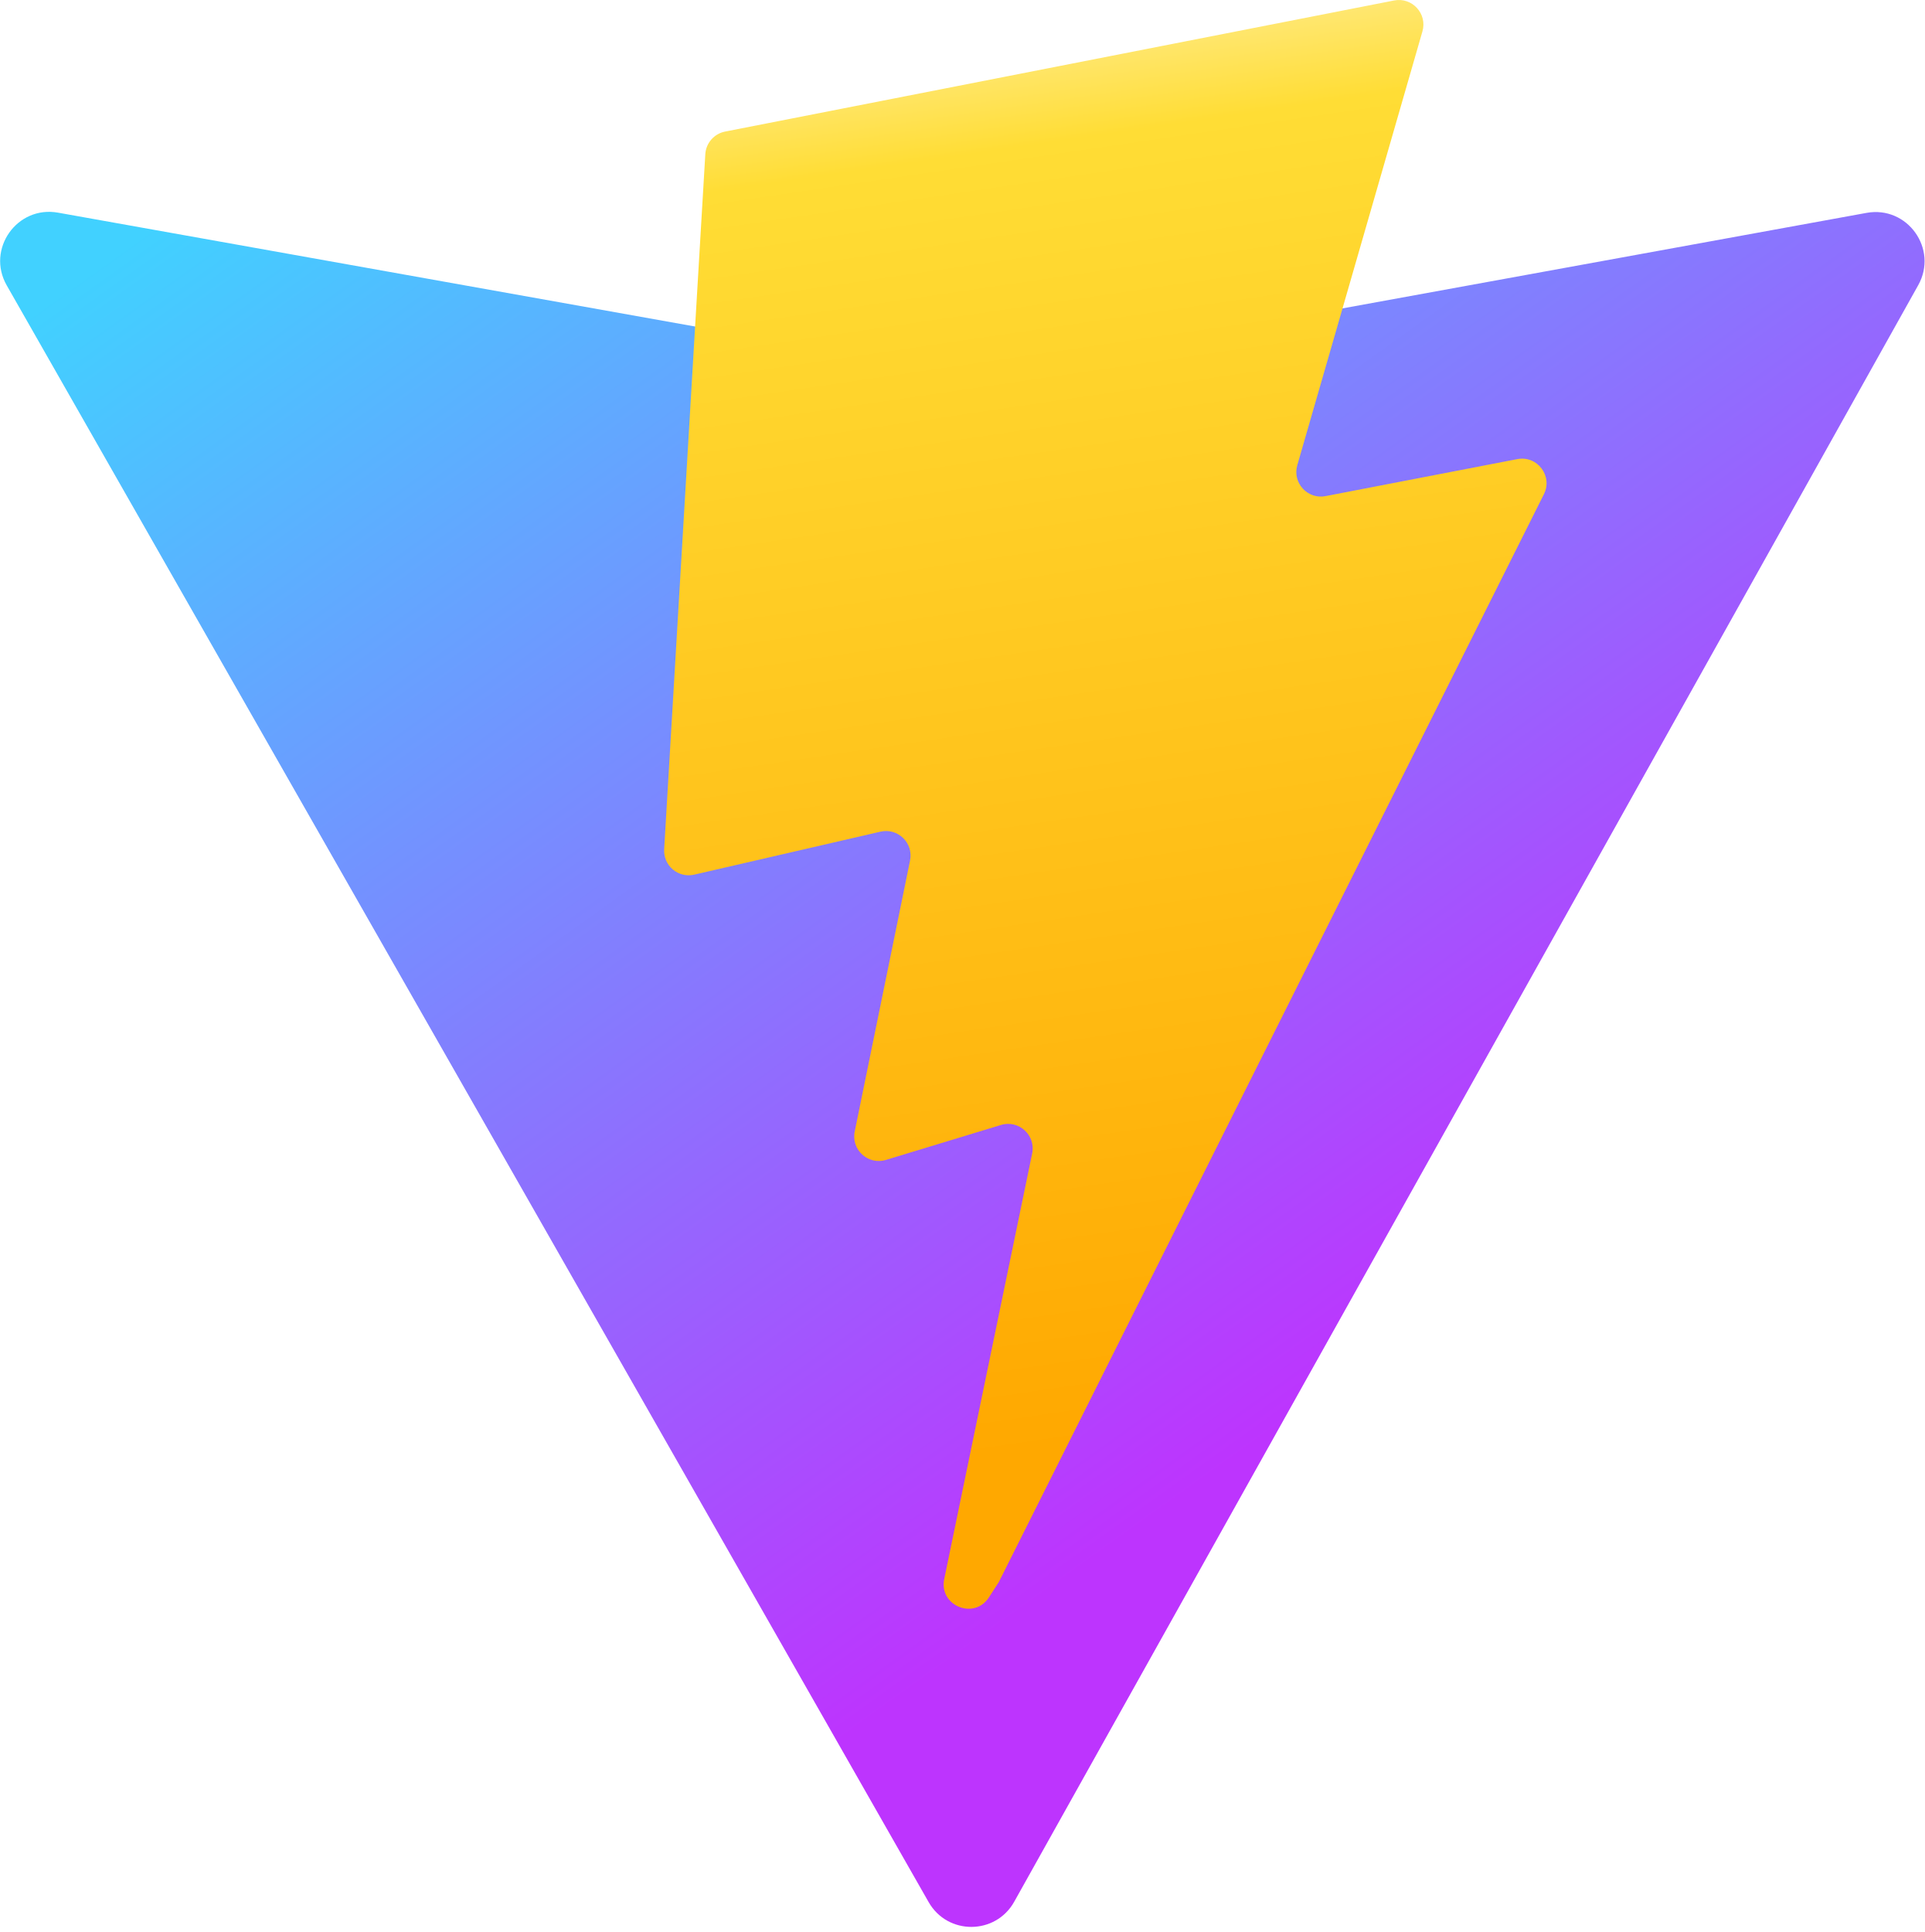
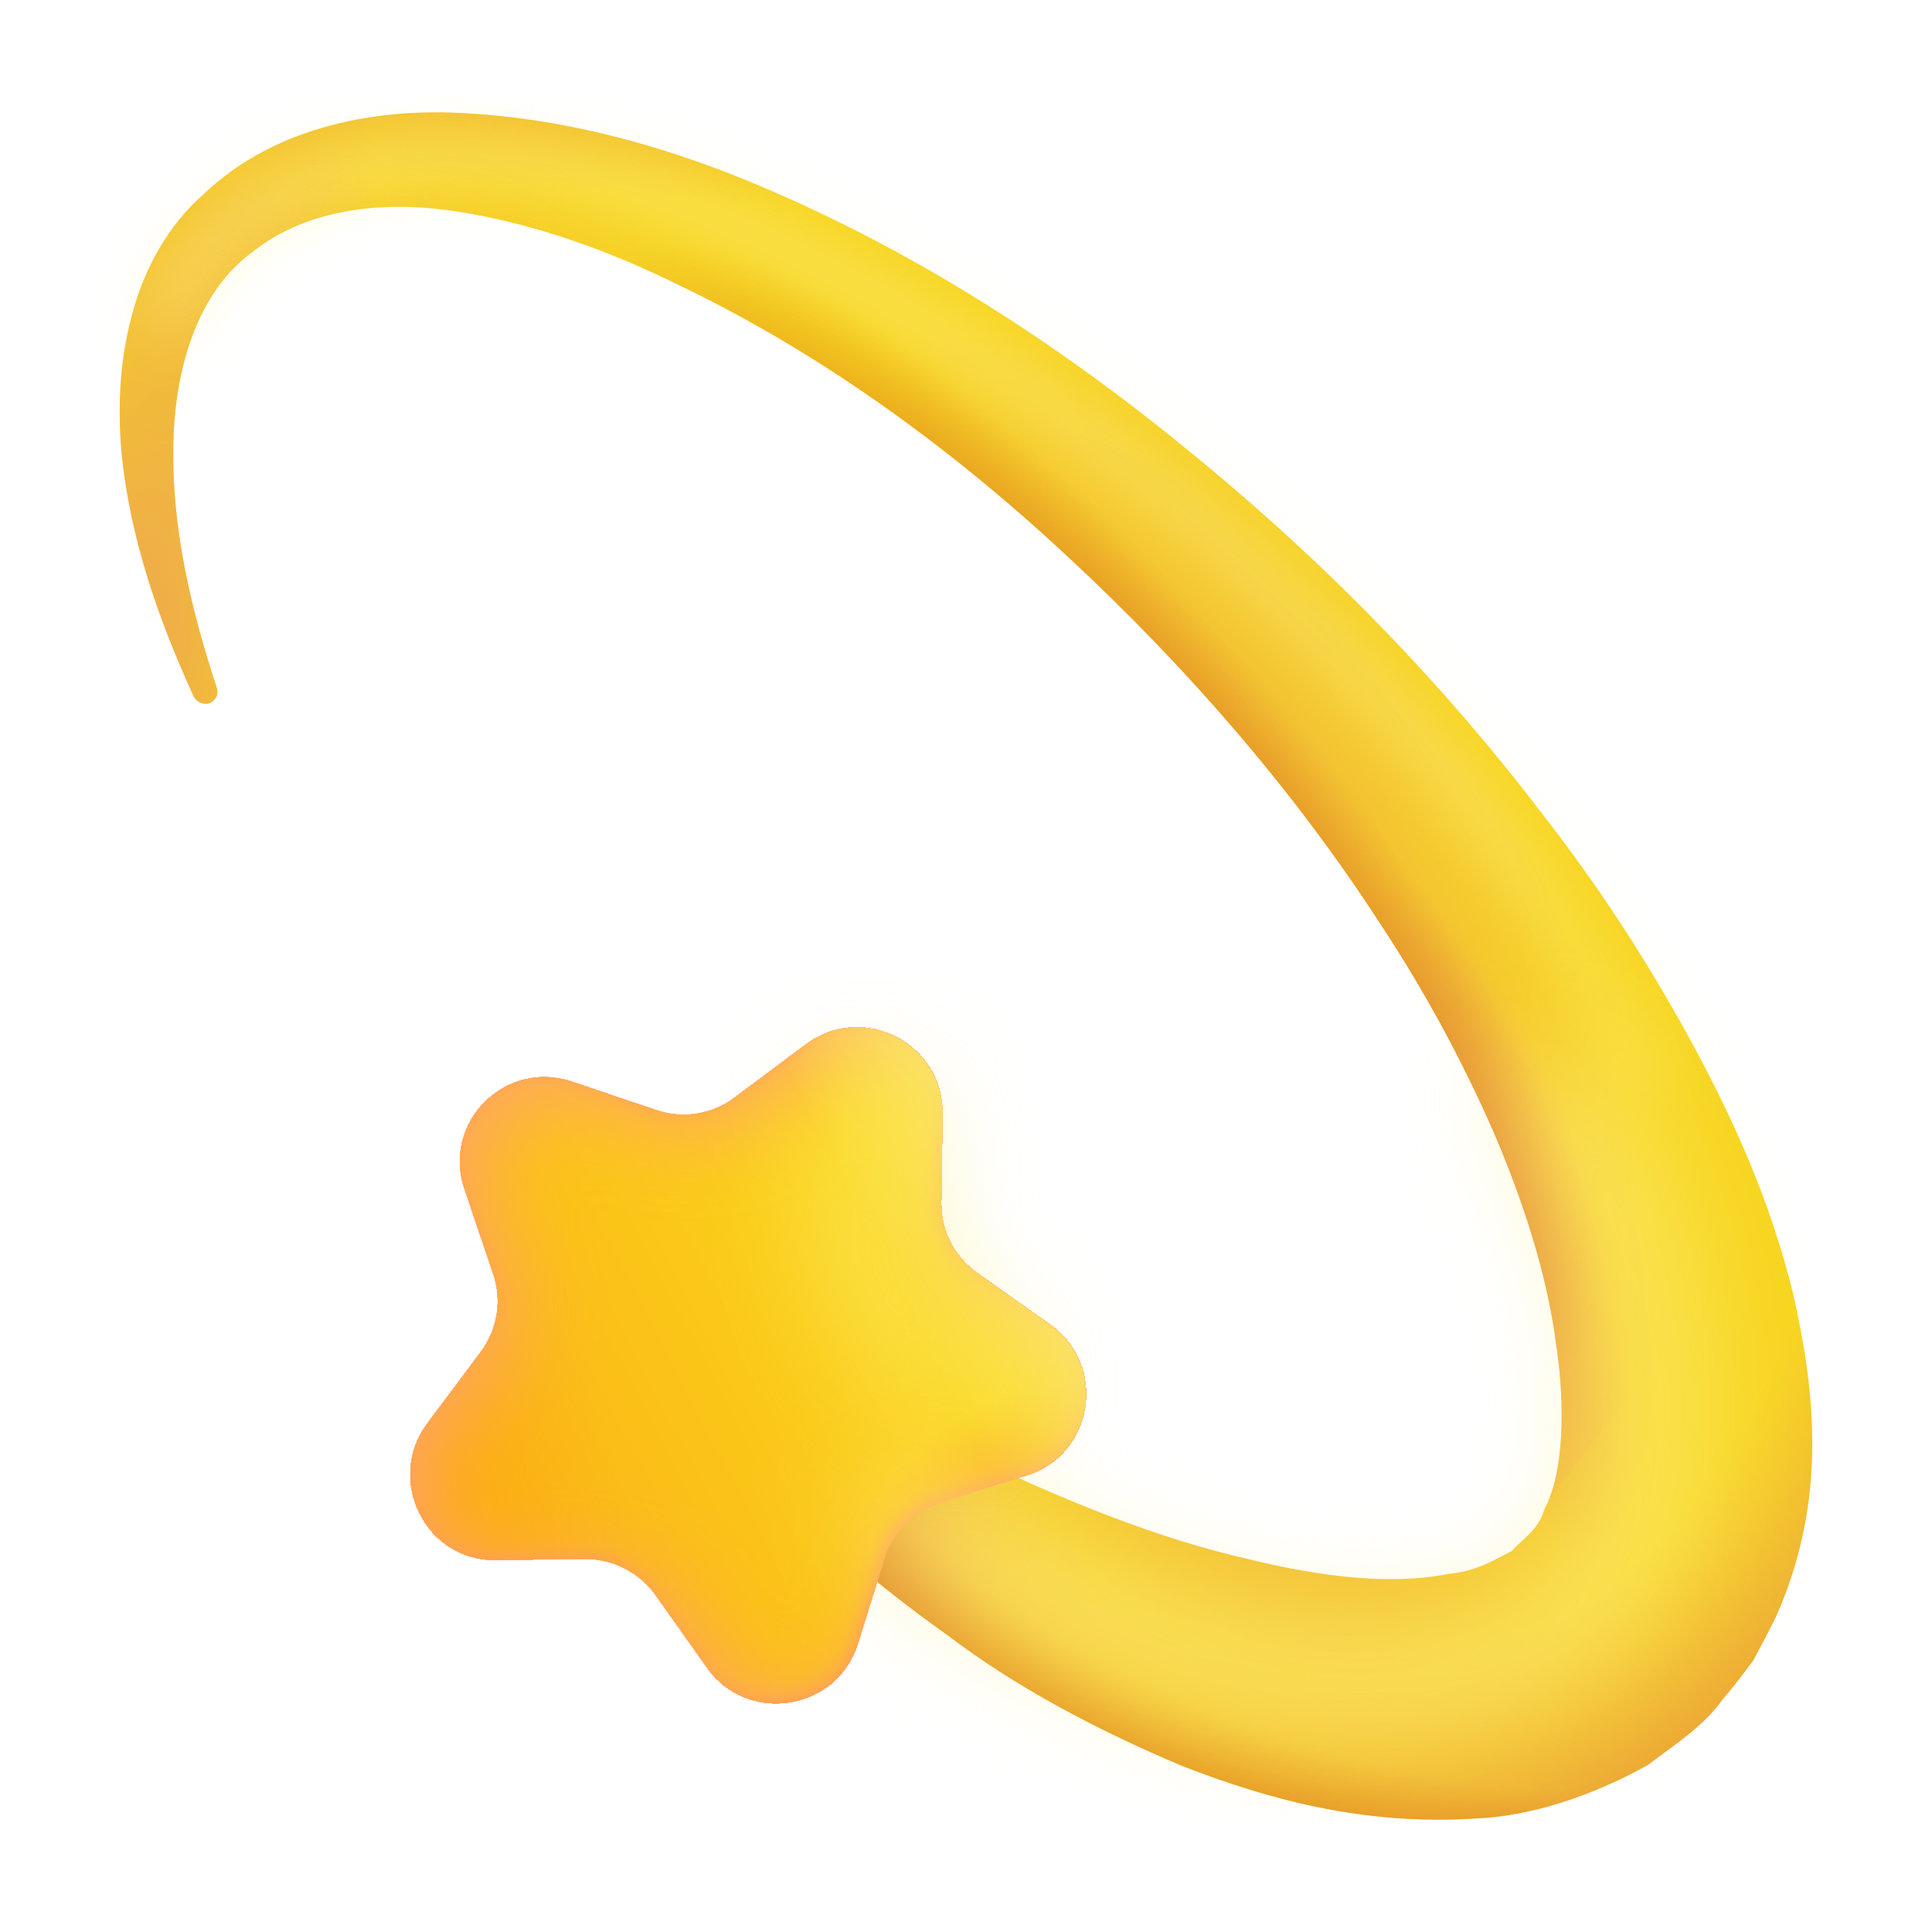
- <svg xmlns="http://www.w3.org/2000/svg" aria-hidden="true" role="img" class="iconify iconify--logos" width="31.88" height="32" preserveAspectRatio="xMidYMid meet" viewBox="0 0 256 257">
+ <svg xmlns="http://www.w3.org/2000/svg" width="32" height="32" fill="none">
+   <path fill="url(#a)" d="M3.21 11.539c-.58-1.27-1.06-2.62-1.2-4.07-.06-.73-.03-1.48.17-2.23.19-.74.58-1.49 1.2-2.03 1.2-1.14 2.91-1.43 4.39-1.33 1.51.09 2.95.47 4.3.99 2.71 1.07 5.17 2.62 7.4 4.42 2.24 1.8 4.28 3.84 6.05 6.16q1.35 1.725 2.43 3.69c.72 1.31 1.36 2.7 1.75 4.29.35 1.56.59 3.39-.29 5.36-.12.24-.24.47-.37.71-.16.22-.33.44-.51.65-.32.45-.8.75-1.23 1.08-.93.52-1.94.85-2.85.89-1.85.12-3.43-.31-4.87-.87-1.42-.6-2.75-1.3-3.92-2.19-2.39-1.7-4.39-3.81-5.96-6.17a.21.21 0 0 1 .06-.29c.07-.05.16-.04.23 0 2.37 1.51 4.69 2.92 7.1 3.98 1.2.53 2.41.98 3.61 1.25 1.18.29 2.37.43 3.28.24.48-.04.78-.24 1.06-.38.2-.22.44-.35.54-.69.31-.57.36-1.66.19-2.77-.15-1.13-.54-2.34-1.04-3.5-.51-1.16-1.13-2.31-1.85-3.4-1.42-2.2-3.18-4.23-5.12-6.04-1.94-1.82-4.11-3.41-6.48-4.55-1.19-.59-2.42-1.03-3.67-1.23-1.24-.2-2.51-.06-3.41.65-.94.67-1.32 1.98-1.33 3.27-.02 1.32.29 2.66.72 3.96.04.11-.02.22-.13.26-.09.03-.2-.02-.25-.11" />
+   <path fill="url(#b)" d="M3.21 11.539c-.58-1.27-1.06-2.62-1.2-4.07-.06-.73-.03-1.48.17-2.23.19-.74.58-1.49 1.2-2.03 1.2-1.14 2.91-1.43 4.39-1.33 1.51.09 2.95.47 4.3.99 2.71 1.07 5.17 2.62 7.4 4.42 2.24 1.8 4.28 3.84 6.05 6.16q1.35 1.725 2.43 3.69c.72 1.31 1.36 2.7 1.75 4.29.35 1.56.59 3.39-.29 5.36-.12.24-.24.47-.37.71-.16.22-.33.44-.51.65-.32.45-.8.75-1.23 1.08-.93.52-1.94.85-2.85.89-1.85.12-3.43-.31-4.87-.87-1.42-.6-2.75-1.3-3.92-2.19-2.39-1.7-4.39-3.81-5.96-6.17a.21.21 0 0 1 .06-.29c.07-.05.16-.04.23 0 2.37 1.51 4.69 2.92 7.1 3.98 1.2.53 2.41.98 3.61 1.25 1.18.29 2.37.43 3.28.24.48-.04.78-.24 1.06-.38.2-.22.44-.35.54-.69.31-.57.36-1.66.19-2.77-.15-1.13-.54-2.34-1.04-3.5-.51-1.16-1.13-2.31-1.85-3.4-1.42-2.2-3.18-4.23-5.12-6.04-1.94-1.82-4.11-3.41-6.48-4.55-1.19-.59-2.42-1.03-3.67-1.23-1.24-.2-2.51-.06-3.41.65-.94.67-1.32 1.98-1.33 3.27-.02 1.32.29 2.66.72 3.96.04.11-.02.22-.13.26-.09.03-.2-.02-.25-.11" />
+   <path fill="url(#c)" d="M3.21 11.539c-.58-1.27-1.06-2.62-1.2-4.07-.06-.73-.03-1.48.17-2.23.19-.74.58-1.49 1.2-2.03 1.2-1.14 2.91-1.43 4.39-1.33 1.51.09 2.95.47 4.3.99 2.71 1.07 5.17 2.62 7.4 4.42 2.24 1.8 4.28 3.84 6.05 6.16q1.35 1.725 2.43 3.69c.72 1.31 1.36 2.7 1.75 4.29.35 1.56.59 3.39-.29 5.36-.12.24-.24.47-.37.71-.16.22-.33.44-.51.65-.32.45-.8.75-1.23 1.08-.93.52-1.94.85-2.85.89-1.85.12-3.43-.31-4.87-.87-1.42-.6-2.75-1.3-3.92-2.19-2.39-1.7-4.39-3.81-5.96-6.17a.21.21 0 0 1 .06-.29c.07-.05.16-.04.23 0 2.37 1.51 4.69 2.92 7.1 3.98 1.2.53 2.41.98 3.61 1.25 1.18.29 2.37.43 3.28.24.48-.04.78-.24 1.06-.38.2-.22.44-.35.54-.69.31-.57.36-1.66.19-2.77-.15-1.13-.54-2.34-1.04-3.5-.51-1.16-1.13-2.31-1.85-3.4-1.42-2.2-3.18-4.23-5.12-6.04-1.94-1.82-4.11-3.41-6.48-4.55-1.19-.59-2.42-1.03-3.67-1.23-1.24-.2-2.51-.06-3.41.65-.94.67-1.32 1.98-1.33 3.27-.02 1.32.29 2.66.72 3.96.04.11-.02.22-.13.26-.09.03-.2-.02-.25-.11" />
+   <path fill="url(#d)" d="M2.894 6.92 2.09 5.637q.038-.198.09-.397c.19-.74.58-1.49 1.2-2.03 1.2-1.14 2.91-1.43 4.39-1.33 1.51.09 2.95.47 4.3.99 2.71 1.07 5.17 2.62 7.4 4.42 2.24 1.8 4.28 3.84 6.05 6.16q1.35 1.725 2.43 3.69c.72 1.31-.607.6-.217 2.19.223.992.218 1.944-.519 3.392a2.6 2.6 0 0 1-.243.384l-1.324 1.756c.25-.597.28-1.606.123-2.632-.15-1.13-.54-2.34-1.04-3.5-.51-1.16-1.13-2.31-1.85-3.4-1.42-2.2-3.18-4.23-5.12-6.04-1.94-1.82-4.11-3.41-6.48-4.55-1.19-.59-2.42-1.03-3.67-1.23-1.24-.2-2.51-.06-3.41.65-.816.582-1.21 1.647-1.306 2.762" />
+   <path fill="url(#e)" d="M2.894 6.92 2.09 5.637q.038-.198.09-.397c.19-.74.58-1.49 1.2-2.03 1.2-1.14 2.91-1.43 4.39-1.33 1.51.09 2.95.47 4.3.99 2.71 1.07 5.17 2.62 7.4 4.42 2.24 1.8 4.28 3.84 6.05 6.16q1.35 1.725 2.43 3.69c.72 1.31-.607.6-.217 2.19.223.992.218 1.944-.519 3.392a2.6 2.6 0 0 1-.243.384l-1.324 1.756c.25-.597.28-1.606.123-2.632-.15-1.13-.54-2.34-1.04-3.5-.51-1.16-1.13-2.31-1.85-3.4-1.42-2.2-3.18-4.23-5.12-6.04-1.94-1.82-4.11-3.41-6.48-4.55-1.19-.59-2.42-1.03-3.67-1.23-1.24-.2-2.51-.06-3.41.65-.816.582-1.21 1.647-1.306 2.762" />
+   <path fill="url(#f)" d="M2.894 6.92 2.09 5.637q.038-.198.09-.397c.19-.74.58-1.49 1.2-2.03 1.2-1.14 2.91-1.43 4.39-1.33 1.51.09 2.95.47 4.3.99 2.71 1.07 5.17 2.62 7.4 4.42 2.24 1.8 4.28 3.84 6.05 6.16q1.35 1.725 2.43 3.69c.72 1.31-.607.6-.217 2.19.223.992.218 1.944-.519 3.392a2.6 2.6 0 0 1-.243.384l-1.324 1.756c.25-.597.28-1.606.123-2.632-.15-1.13-.54-2.34-1.04-3.5-.51-1.16-1.13-2.31-1.85-3.4-1.42-2.2-3.18-4.23-5.12-6.04-1.94-1.82-4.11-3.41-6.48-4.55-1.19-.59-2.42-1.03-3.67-1.23-1.24-.2-2.51-.06-3.41.65-.816.582-1.21 1.647-1.306 2.762" />
+   <path fill="url(#g)" d="M29.025 19.36c.266.656.497 1.342.676 2.069.35 1.56.59 3.39-.29 5.36-.12.24-.24.47-.37.71-.16.22-.33.44-.51.65-.256.36-.615.624-.968.884q-.134.097-.262.196c-.93.52-1.94.85-2.85.89-1.85.12-3.43-.31-4.87-.87-1.42-.6-2.75-1.3-3.92-2.19-2.39-1.7-4.39-3.81-5.96-6.17a.21.21 0 0 1 .06-.29c.07-.05.16-.04.23 0 2.37 1.51 4.69 2.92 7.1 3.98 1.2.53 2.41.98 3.61 1.25 1.18.29 2.37.43 3.28.24.402-.034.677-.18.92-.308q.072-.038.14-.072.082-.088.168-.166c.152-.14.299-.277.372-.524.31-.57.36-1.66.19-2.77-.123-.926-.408-1.906-.782-2.868z" />
+   <path fill="url(#h)" d="M29.025 19.36c.266.656.497 1.342.676 2.069.35 1.56.59 3.39-.29 5.36-.12.24-.24.47-.37.71-.16.22-.33.44-.51.65-.256.36-.615.624-.968.884q-.134.097-.262.196c-.93.52-1.94.85-2.85.89-1.85.12-3.43-.31-4.87-.87-1.42-.6-2.75-1.3-3.92-2.19-2.39-1.7-4.39-3.81-5.96-6.17a.21.21 0 0 1 .06-.29c.07-.05.16-.04.23 0 2.37 1.51 4.69 2.92 7.1 3.98 1.2.53 2.41.98 3.61 1.25 1.18.29 2.37.43 3.28.24.402-.034.677-.18.92-.308q.072-.038.14-.072.082-.088.168-.166c.152-.14.299-.277.372-.524.31-.57.36-1.66.19-2.77-.123-.926-.408-1.906-.782-2.868z" />
+   <path fill="url(#i)" d="M29.025 19.36c.266.656.497 1.342.676 2.069.35 1.56.59 3.39-.29 5.36-.12.24-.24.47-.37.71-.16.22-.33.44-.51.65-.256.36-.615.624-.968.884q-.134.097-.262.196c-.93.52-1.94.85-2.85.89-1.85.12-3.43-.31-4.87-.87-1.42-.6-2.75-1.3-3.92-2.19-2.39-1.7-4.39-3.81-5.96-6.17a.21.21 0 0 1 .06-.29c.07-.05.16-.04.23 0 2.37 1.51 4.69 2.92 7.1 3.98 1.2.53 2.41.98 3.61 1.25 1.18.29 2.37.43 3.28.24.402-.034.677-.18.92-.308q.072-.038.14-.072.082-.088.168-.166c.152-.14.299-.277.372-.524.31-.57.36-1.66.19-2.77-.123-.926-.408-1.906-.782-2.868z" />
+   <g filter="url(#j)">
+     <path fill="url(#k)" d="m9.48 17.919 1.39.47c.44.15.93.07 1.3-.21l1.18-.88c.94-.7 2.27-.02 2.26 1.15l-.02 1.47c-.01.47.22.9.6 1.17l1.2.85c.96.68.72 2.16-.4 2.5l-1.41.44c-.44.14-.79.49-.93.93l-.44 1.41c-.35 1.12-1.83 1.35-2.5.4l-.85-1.2c-.27-.38-.71-.6-1.17-.6l-1.47.02c-1.16.02-1.84-1.32-1.14-2.26l.88-1.18c.28-.37.36-.86.21-1.3l-.47-1.39c-.39-1.11.67-2.17 1.78-1.79" />
+     <path fill="url(#l)" d="m9.48 17.919 1.39.47c.44.15.93.07 1.3-.21l1.18-.88c.94-.7 2.27-.02 2.26 1.15l-.02 1.47c-.01.47.22.9.6 1.17l1.2.85c.96.68.72 2.16-.4 2.5l-1.41.44c-.44.14-.79.49-.93.93l-.44 1.41c-.35 1.12-1.83 1.35-2.5.4l-.85-1.2c-.27-.38-.71-.6-1.17-.6l-1.47.02c-1.16.02-1.84-1.32-1.14-2.26l.88-1.18c.28-.37.36-.86.21-1.3l-.47-1.39c-.39-1.11.67-2.17 1.78-1.79" />
+     <path fill="url(#m)" d="m9.48 17.919 1.39.47c.44.15.93.07 1.3-.21l1.18-.88c.94-.7 2.27-.02 2.26 1.15l-.02 1.47c-.01.47.22.9.6 1.17l1.2.85c.96.68.72 2.16-.4 2.5l-1.41.44c-.44.14-.79.49-.93.93l-.44 1.41c-.35 1.12-1.83 1.35-2.5.4l-.85-1.2c-.27-.38-.71-.6-1.17-.6l-1.47.02c-1.16.02-1.84-1.32-1.14-2.26l.88-1.18c.28-.37.36-.86.21-1.3l-.47-1.39c-.39-1.11.67-2.17 1.78-1.79" />
+   </g>
+   <path fill="url(#n)" d="m9.48 17.919 1.39.47c.44.15.93.07 1.3-.21l1.18-.88c.94-.7 2.27-.02 2.26 1.15l-.02 1.47c-.01.47.22.9.6 1.17l1.2.85c.96.68.72 2.16-.4 2.5l-1.41.44c-.44.14-.79.49-.93.93l-.44 1.41c-.35 1.12-1.83 1.35-2.5.4l-.85-1.2c-.27-.38-.71-.6-1.17-.6l-1.47.02c-1.16.02-1.84-1.32-1.14-2.26l.88-1.18c.28-.37.36-.86.21-1.3l-.47-1.39c-.39-1.11.67-2.17 1.78-1.79" />
+   <g filter="url(#o)">
+     <path stroke="#FFF38A" stroke-linecap="round" d="M15 25.063c1.438 1 5.969 3.75 9.969 2.406 3.532-1.187 2.625-6.657.812-9.469" />
+   </g>
+   <g filter="url(#p)">
+     <path stroke="url(#q)" stroke-linecap="round" stroke-width=".3" d="M2.733 5.36c.813-2.374 3.964-3.425 7.844-2.218 4.219 1.312 12.219 6.156 16.844 14.781" />
+   </g>
+   <g filter="url(#r)">
+     <path stroke="#FBEC6A" stroke-linecap="round" d="m14.396 18.642-.106 1.192a3 3 0 0 0 1.253 2.71l.534.38" />
+   </g>
  <defs>
-     <linearGradient id="IconifyId1813088fe1fbc01fb466" x1="-.828%" x2="57.636%" y1="7.652%" y2="78.411%">
-       <stop offset="0%" stop-color="#41D1FF" />
-       <stop offset="100%" stop-color="#BD34FE" />
+     <radialGradient id="a" cx="0" cy="0" r="1" gradientTransform="matrix(6.375 -2.5625 4.90008 12.19044 19.608 17.736)" gradientUnits="userSpaceOnUse">
+       <stop stop-color="#EC9F57" />
+       <stop offset="1" stop-color="#F7D520" />
+     </radialGradient>
+     <radialGradient id="b" cx="0" cy="0" r="1" gradientTransform="rotate(-76.041 9.24 5.954)scale(22.5407 5.81993)" gradientUnits="userSpaceOnUse">
+       <stop stop-color="#EC9F57" />
+       <stop offset=".642" stop-color="#EC9F57" stop-opacity="0" />
+     </radialGradient>
+     <radialGradient id="c" cx="0" cy="0" r="1" gradientTransform="matrix(2 5.9375 -1.91574 .6453 24.546 20.173)" gradientUnits="userSpaceOnUse">
+       <stop stop-color="#EC9F57" />
+       <stop offset=".945" stop-color="#EC9F57" stop-opacity="0" />
+     </radialGradient>
+     <radialGradient id="d" cx="0" cy="0" r="1" gradientTransform="matrix(6.5 -5.6875 16.88109 19.29269 15.483 15.673)" gradientUnits="userSpaceOnUse">
+       <stop stop-color="#E48A35" />
+       <stop offset=".693" stop-color="#EC9F57" stop-opacity="0" />
+     </radialGradient>
+     <radialGradient id="e" cx="0" cy="0" r="1" gradientTransform="matrix(-7.87508 -9.12498 2.55306 -2.20335 18.233 13.36)" gradientUnits="userSpaceOnUse">
+       <stop offset=".344" stop-color="#D8700F" />
+       <stop offset="1" stop-color="#D8700F" stop-opacity="0" />
+     </radialGradient>
+     <radialGradient id="g" cx="0" cy="0" r="1" gradientTransform="matrix(-10.1875 -4.12491 4.8542 -11.98865 23.17 19.986)" gradientUnits="userSpaceOnUse">
+       <stop offset=".615" stop-color="#EC9F57" stop-opacity="0" />
+       <stop offset="1" stop-color="#E48A35" />
+     </radialGradient>
+     <radialGradient id="i" cx="0" cy="0" r="1" gradientTransform="matrix(2.25 -14.875 21.7667 3.29245 25.733 20.36)" gradientUnits="userSpaceOnUse">
+       <stop offset=".615" stop-color="#D8700F" stop-opacity="0" />
+       <stop offset=".781" stop-color="#D8700F" />
+     </radialGradient>
+     <radialGradient id="l" cx="0" cy="0" r="1" gradientTransform="rotate(48.32 -19.557 30.884)scale(2.21758 3.39529)" gradientUnits="userSpaceOnUse">
+       <stop stop-color="#FBB016" />
+       <stop offset=".714" stop-color="#FBB016" stop-opacity="0" />
+     </radialGradient>
+     <radialGradient id="m" cx="0" cy="0" r="1" gradientTransform="matrix(4.68564 -1.125 1.72247 7.1741 6.797 24.548)" gradientUnits="userSpaceOnUse">
+       <stop stop-color="#FBA900" />
+       <stop offset=".714" stop-color="#FBB016" stop-opacity="0" />
+     </radialGradient>
+     <linearGradient id="f" x1="12.671" x2="12.296" y1="-.202" y2="4.986" gradientUnits="userSpaceOnUse">
+       <stop stop-color="#E48A35" />
+       <stop offset=".693" stop-color="#EC9F57" stop-opacity="0" />
    </linearGradient>
-     <linearGradient id="IconifyId1813088fe1fbc01fb467" x1="43.376%" x2="50.316%" y1="2.242%" y2="89.03%">
-       <stop offset="0%" stop-color="#FFEA83" />
-       <stop offset="8.333%" stop-color="#FFDD35" />
-       <stop offset="100%" stop-color="#FFA800" />
+     <linearGradient id="h" x1="33.358" x2="10.358" y1="24.111" y2="18.986" gradientUnits="userSpaceOnUse">
+       <stop offset=".677" stop-color="#EC9F57" stop-opacity="0" />
+       <stop offset="1" stop-color="#E48A35" />
    </linearGradient>
+     <linearGradient id="k" x1="21.296" x2="8.046" y1="20.111" y2="26.986" gradientUnits="userSpaceOnUse">
+       <stop stop-color="#FBED1D" />
+       <stop offset="1" stop-color="#FBB016" />
+     </linearGradient>
+     <linearGradient id="n" x1="19.546" x2="14.608" y1="18.361" y2="20.861" gradientUnits="userSpaceOnUse">
+       <stop offset=".508" stop-color="#FBEC6A" />
+       <stop offset="1" stop-color="#FBEC6A" stop-opacity="0" />
+     </linearGradient>
+     <linearGradient id="q" x1="4.92" x2="32.795" y1="3.673" y2="21.173" gradientUnits="userSpaceOnUse">
+       <stop offset=".677" stop-color="#FFF59F" />
+       <stop offset="1" stop-color="#FFF38A" stop-opacity="0" />
+     </linearGradient>
+     <filter id="j" width="11.492" height="11.497" x="6.747" y="16.966" color-interpolation-filters="sRGB" filterUnits="userSpaceOnUse">
+       <feFlood flood-opacity="0" result="BackgroundImageFix" />
+       <feBlend in="SourceGraphic" in2="BackgroundImageFix" result="shape" />
+       <feColorMatrix in="SourceAlpha" result="hardAlpha" values="0 0 0 0 0 0 0 0 0 0 0 0 0 0 0 0 0 0 127 0" />
+       <feOffset dx=".25" dy=".25" />
+       <feGaussianBlur stdDeviation=".75" />
+       <feComposite in2="hardAlpha" k2="-1" k3="1" operator="arithmetic" />
+       <feColorMatrix values="0 0 0 0 1 0 0 0 0 0.651 0 0 0 0 0.396 0 0 0 1 0" />
+       <feBlend in2="shape" result="effect1_innerShadow_7140_6216" />
+       <feColorMatrix in="SourceAlpha" result="hardAlpha" values="0 0 0 0 0 0 0 0 0 0 0 0 0 0 0 0 0 0 127 0" />
+       <feOffset dx="-.05" dy="-.05" />
+       <feGaussianBlur stdDeviation=".125" />
+       <feComposite in2="hardAlpha" k2="-1" k3="1" operator="arithmetic" />
+       <feColorMatrix values="0 0 0 0 1 0 0 0 0 0.62 0 0 0 0 0.342 0 0 0 1 0" />
+       <feBlend in2="effect1_innerShadow_7140_6216" result="effect2_innerShadow_7140_6216" />
+     </filter>
+     <filter id="o" width="17.379" height="14.832" x="12.5" y="15.5" color-interpolation-filters="sRGB" filterUnits="userSpaceOnUse">
+       <feFlood flood-opacity="0" result="BackgroundImageFix" />
+       <feBlend in="SourceGraphic" in2="BackgroundImageFix" result="shape" />
+       <feGaussianBlur result="effect1_foregroundBlur_7140_6216" stdDeviation="1" />
+     </filter>
+     <filter id="p" width="26.988" height="17.585" x="1.583" y="1.489" color-interpolation-filters="sRGB" filterUnits="userSpaceOnUse">
+       <feFlood flood-opacity="0" result="BackgroundImageFix" />
+       <feBlend in="SourceGraphic" in2="BackgroundImageFix" result="shape" />
+       <feGaussianBlur result="effect1_foregroundBlur_7140_6216" stdDeviation=".5" />
+     </filter>
+     <filter id="r" width="6.798" height="9.281" x="11.779" y="16.142" color-interpolation-filters="sRGB" filterUnits="userSpaceOnUse">
+       <feFlood flood-opacity="0" result="BackgroundImageFix" />
+       <feBlend in="SourceGraphic" in2="BackgroundImageFix" result="shape" />
+       <feGaussianBlur result="effect1_foregroundBlur_7140_6216" stdDeviation="1" />
+     </filter>
  </defs>
-   <path fill="url(#IconifyId1813088fe1fbc01fb466)" d="M255.153 37.938L134.897 252.976c-2.483 4.44-8.862 4.466-11.382.048L.875 37.958c-2.746-4.814 1.371-10.646 6.827-9.67l120.385 21.517a6.537 6.537 0 0 0 2.322-.004l117.867-21.483c5.438-.991 9.574 4.796 6.877 9.62Z" />
-   <path fill="url(#IconifyId1813088fe1fbc01fb467)" d="M185.432.063L96.44 17.501a3.268 3.268 0 0 0-2.634 3.014l-5.474 92.456a3.268 3.268 0 0 0 3.997 3.378l24.777-5.718c2.318-.535 4.413 1.507 3.936 3.838l-7.361 36.047c-.495 2.426 1.782 4.5 4.151 3.78l15.304-4.649c2.372-.72 4.652 1.36 4.15 3.788l-11.698 56.621c-.732 3.542 3.979 5.473 5.943 2.437l1.313-2.028l72.516-144.72c1.215-2.423-.88-5.186-3.54-4.672l-25.505 4.922c-2.396.462-4.435-1.77-3.759-4.114l16.646-57.705c.677-2.35-1.37-4.583-3.769-4.113Z" />
</svg>
